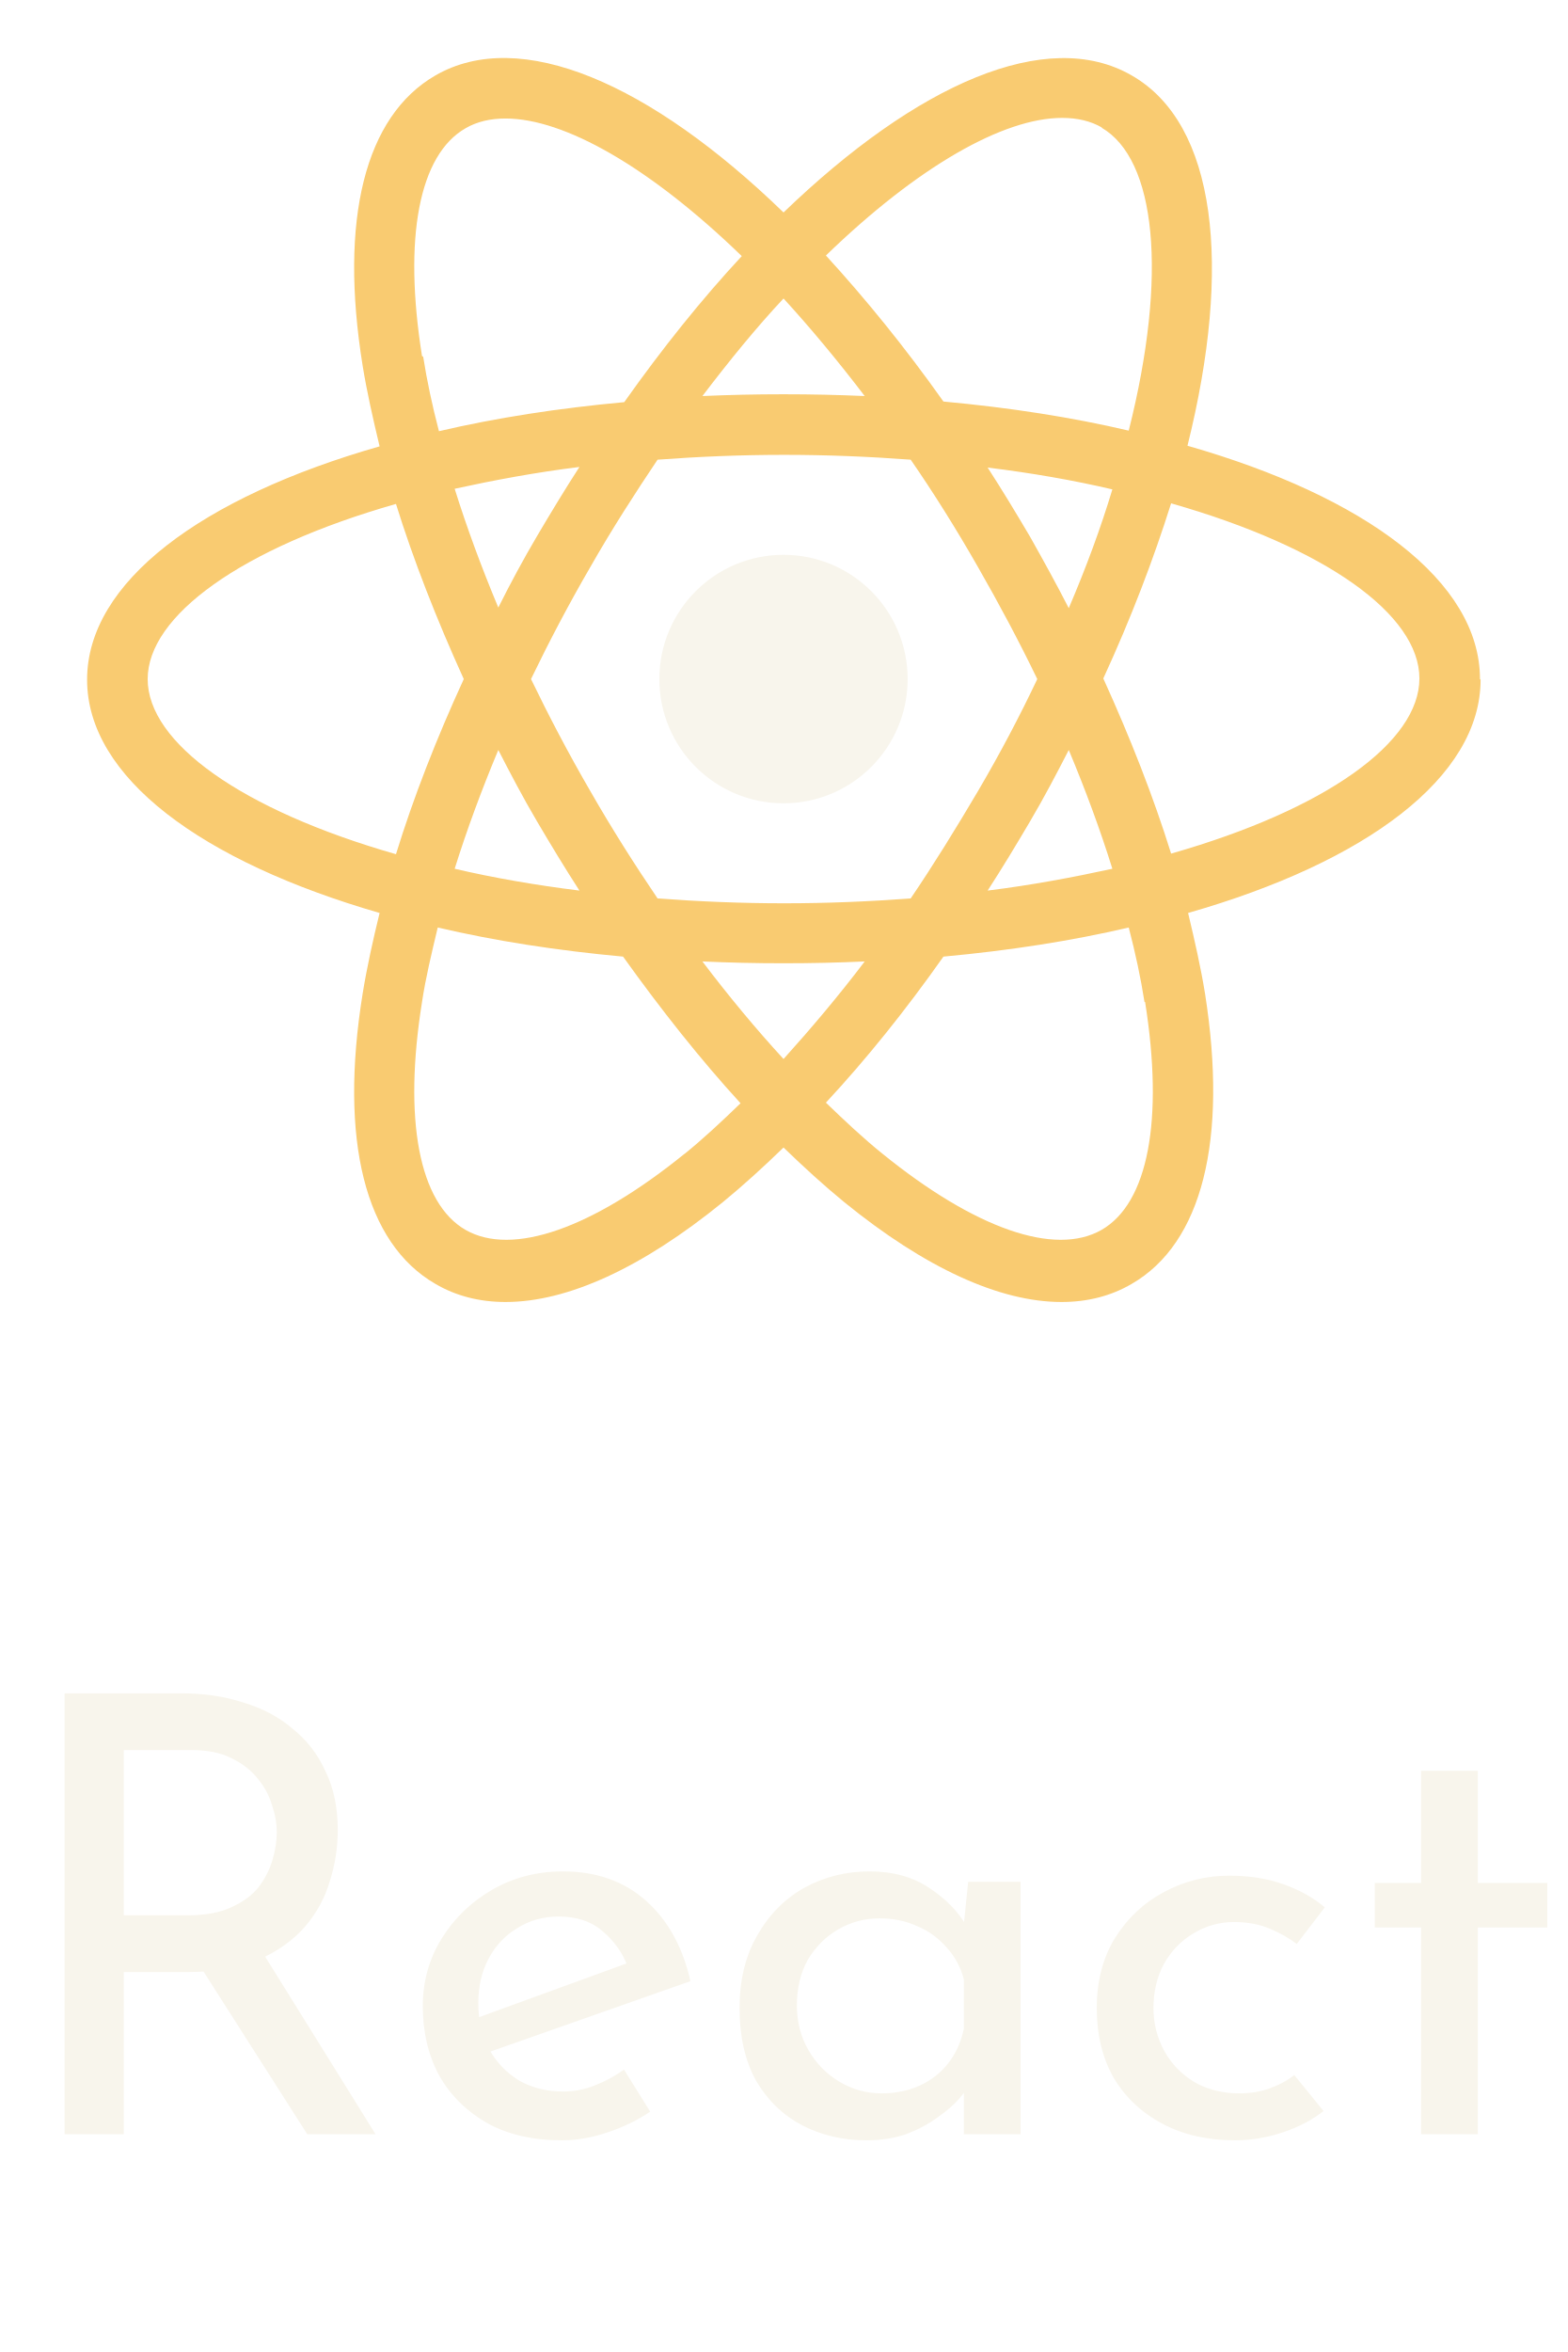
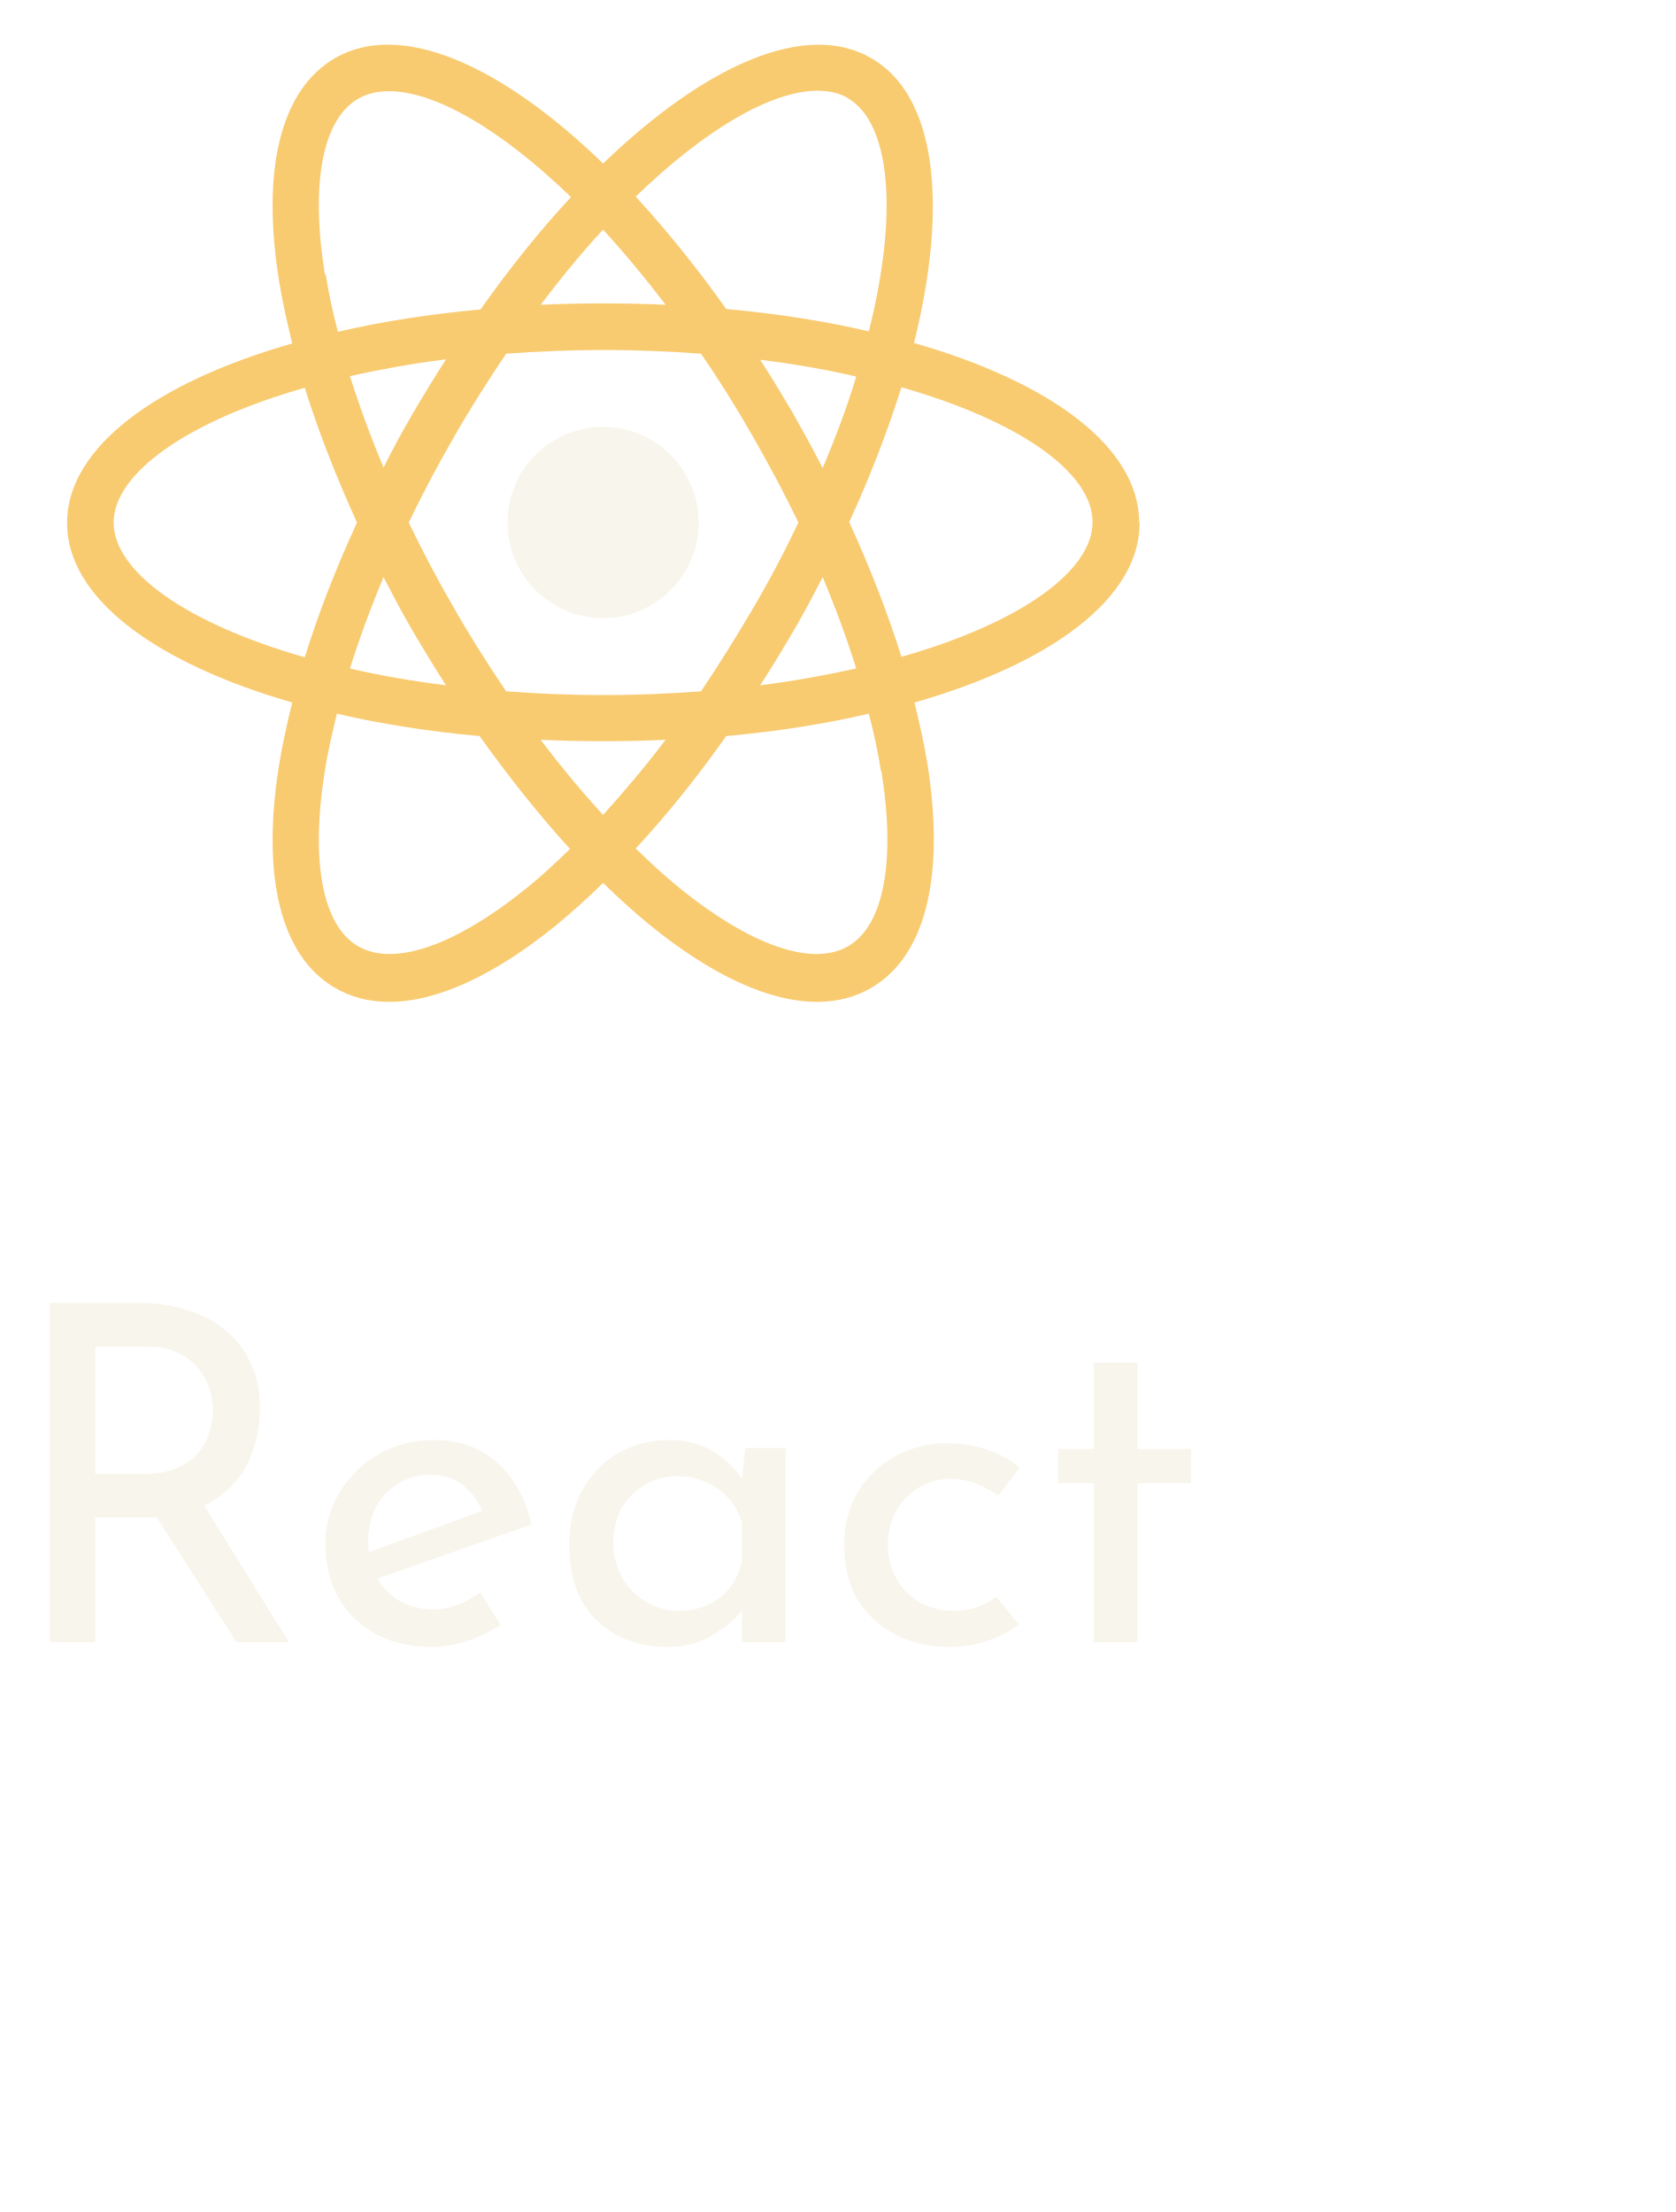
- <svg xmlns="http://www.w3.org/2000/svg" width="36" height="54" viewBox="0 0 36 54" fill="none">
+ <svg xmlns="http://www.w3.org/2000/svg" width="50" height="66" viewBox="0 0 50 66" fill="none">
  <path d="M17.992 18.443C19.566 18.443 20.843 17.166 20.843 15.591C20.843 14.015 19.566 12.738 17.992 12.738C16.417 12.738 15.141 14.015 15.141 15.591C15.141 17.166 16.417 18.443 17.992 18.443Z" fill="#F8F5EC" />
  <path d="M33.986 15.591C33.986 13.351 31.358 11.403 27.269 10.234C28.298 6.102 27.936 2.847 25.99 1.733C24.043 0.607 21.053 1.928 17.993 4.878C14.934 1.914 11.944 0.607 9.997 1.733C8.383 2.666 7.785 5.031 8.328 8.398C8.425 8.996 8.564 9.608 8.717 10.248C4.628 11.417 2 13.365 2 15.605C2 17.845 4.628 19.779 8.717 20.961C8.564 21.587 8.425 22.213 8.328 22.812C7.785 26.179 8.383 28.544 9.997 29.476C10.469 29.754 11.012 29.893 11.61 29.893C13.028 29.893 14.739 29.114 16.602 27.598C17.061 27.222 17.534 26.791 17.993 26.346C18.452 26.791 18.925 27.222 19.384 27.598C21.247 29.114 22.958 29.893 24.376 29.893C24.974 29.893 25.517 29.754 25.99 29.476C27.603 28.544 28.201 26.179 27.672 22.812C27.575 22.213 27.436 21.601 27.283 20.961C31.372 19.793 34 17.845 34 15.605L33.986 15.591ZM25.294 2.93C26.546 3.653 26.824 6.297 25.92 9.887C24.613 9.58 23.18 9.358 21.665 9.219C20.788 7.98 19.87 6.853 18.966 5.866C21.08 3.82 23.041 2.707 24.39 2.707C24.738 2.707 25.044 2.777 25.308 2.93H25.294ZM22.457 18.165C21.956 19.014 21.442 19.848 20.913 20.627C19.982 20.697 19.008 20.739 18.007 20.739C17.006 20.739 16.032 20.697 15.1 20.627C14.572 19.848 14.043 19.014 13.557 18.165C13.056 17.302 12.611 16.453 12.194 15.591C12.611 14.728 13.056 13.88 13.557 13.017C14.057 12.14 14.586 11.32 15.1 10.554C16.032 10.485 17.006 10.443 18.007 10.443C19.008 10.443 19.982 10.485 20.913 10.554C21.442 11.32 21.956 12.14 22.457 13.017C22.944 13.866 23.403 14.728 23.82 15.591C23.417 16.44 22.972 17.288 22.457 18.165ZM24.543 17.219C24.933 18.151 25.266 19.055 25.544 19.946C24.654 20.14 23.695 20.321 22.68 20.447C23.014 19.932 23.333 19.403 23.653 18.86C23.973 18.318 24.265 17.761 24.543 17.219ZM17.993 24.314C17.367 23.633 16.741 22.881 16.13 22.074C16.741 22.102 17.353 22.116 17.993 22.116C18.633 22.116 19.245 22.102 19.857 22.074C19.245 22.881 18.619 23.619 17.993 24.314ZM13.306 20.447C12.291 20.321 11.332 20.154 10.441 19.946C10.72 19.055 11.053 18.151 11.443 17.219C11.721 17.761 12.013 18.318 12.333 18.86C12.653 19.403 12.973 19.932 13.306 20.447ZM11.443 13.949C11.053 13.017 10.72 12.113 10.441 11.222C11.332 11.027 12.291 10.847 13.306 10.721C12.973 11.236 12.653 11.765 12.333 12.307C12.013 12.85 11.721 13.393 11.443 13.949ZM17.993 6.853C18.605 7.521 19.231 8.273 19.857 9.093C19.245 9.066 18.633 9.052 17.993 9.052C17.353 9.052 16.741 9.066 16.13 9.093C16.755 8.273 17.367 7.521 17.993 6.853ZM23.653 12.321C23.333 11.779 23.014 11.25 22.68 10.735C23.695 10.86 24.654 11.027 25.544 11.236C25.28 12.113 24.947 13.017 24.543 13.963C24.265 13.42 23.959 12.864 23.653 12.321ZM9.691 8.175C9.259 5.462 9.621 3.556 10.692 2.944C10.956 2.791 11.262 2.721 11.61 2.721C12.959 2.721 14.92 3.834 17.034 5.88C16.116 6.867 15.212 7.994 14.335 9.233C12.82 9.372 11.387 9.594 10.08 9.9C9.927 9.316 9.802 8.732 9.718 8.189L9.691 8.175ZM3.391 15.591C3.391 14.144 5.532 12.586 9.093 11.57C9.496 12.864 10.024 14.213 10.65 15.591C10.024 16.954 9.496 18.304 9.093 19.612C5.546 18.596 3.391 17.052 3.391 15.591ZM15.726 26.485C13.598 28.21 11.763 28.85 10.692 28.238C9.621 27.626 9.259 25.706 9.691 23.006C9.774 22.45 9.913 21.88 10.052 21.295C11.359 21.601 12.792 21.824 14.308 21.963C15.184 23.187 16.088 24.328 17.006 25.33C16.575 25.747 16.143 26.151 15.712 26.499L15.726 26.485ZM26.296 23.006C26.727 25.72 26.365 27.626 25.294 28.238C24.223 28.85 22.388 28.21 20.26 26.485C19.829 26.137 19.398 25.733 18.966 25.316C19.898 24.314 20.802 23.187 21.665 21.963C23.18 21.824 24.613 21.601 25.92 21.295C26.073 21.88 26.198 22.464 26.282 23.006H26.296ZM26.893 19.598C26.49 18.304 25.962 16.954 25.336 15.577C25.976 14.186 26.49 12.836 26.893 11.556C30.454 12.572 32.595 14.116 32.595 15.577C32.595 17.038 30.454 18.582 26.893 19.598Z" fill="#F9CB71" />
  <path d="M4.172 38.878C4.686 38.878 5.157 38.948 5.586 39.088C6.025 39.219 6.403 39.419 6.72 39.69C7.047 39.951 7.299 40.278 7.476 40.67C7.663 41.053 7.756 41.501 7.756 42.014C7.756 42.415 7.696 42.807 7.574 43.19C7.462 43.573 7.271 43.923 7 44.24C6.73 44.548 6.375 44.8 5.936 44.996C5.507 45.183 4.975 45.276 4.34 45.276H2.842V49H1.484V38.878H4.172ZM4.312 43.974C4.714 43.974 5.045 43.913 5.306 43.792C5.577 43.671 5.787 43.517 5.936 43.33C6.086 43.134 6.193 42.924 6.258 42.7C6.324 42.476 6.356 42.266 6.356 42.07C6.356 41.865 6.319 41.655 6.244 41.44C6.179 41.216 6.067 41.011 5.908 40.824C5.759 40.637 5.558 40.483 5.306 40.362C5.064 40.241 4.765 40.18 4.41 40.18H2.842V43.974H4.312ZM5.978 44.744L8.624 49H7.056L4.368 44.786L5.978 44.744ZM12.901 49.14C12.238 49.14 11.669 49.009 11.193 48.748C10.717 48.477 10.348 48.113 10.087 47.656C9.835 47.189 9.709 46.657 9.709 46.06C9.709 45.491 9.854 44.973 10.143 44.506C10.432 44.039 10.82 43.666 11.305 43.386C11.79 43.106 12.332 42.966 12.929 42.966C13.694 42.966 14.329 43.19 14.833 43.638C15.337 44.086 15.678 44.702 15.855 45.486L11.081 47.166L10.773 46.396L14.693 44.968L14.413 45.15C14.301 44.842 14.114 44.576 13.853 44.352C13.592 44.119 13.251 44.002 12.831 44.002C12.476 44.002 12.159 44.091 11.879 44.268C11.599 44.436 11.38 44.669 11.221 44.968C11.062 45.267 10.983 45.607 10.983 45.99C10.983 46.391 11.067 46.746 11.235 47.054C11.403 47.353 11.632 47.591 11.921 47.768C12.22 47.936 12.556 48.02 12.929 48.02C13.181 48.02 13.424 47.973 13.657 47.88C13.9 47.787 14.124 47.665 14.329 47.516L14.931 48.482C14.642 48.678 14.315 48.837 13.951 48.958C13.596 49.079 13.246 49.14 12.901 49.14ZM19.895 49.14C19.353 49.14 18.858 49.023 18.41 48.79C17.972 48.557 17.622 48.216 17.36 47.768C17.108 47.311 16.983 46.755 16.983 46.102C16.983 45.458 17.118 44.903 17.389 44.436C17.659 43.96 18.018 43.596 18.466 43.344C18.924 43.092 19.423 42.966 19.965 42.966C20.506 42.966 20.963 43.092 21.337 43.344C21.71 43.587 21.994 43.876 22.191 44.212L22.107 44.436L22.233 43.204H23.436V49H22.134V47.488L22.274 47.824C22.237 47.917 22.153 48.039 22.023 48.188C21.901 48.328 21.733 48.473 21.518 48.622C21.313 48.771 21.075 48.897 20.805 49C20.534 49.093 20.23 49.14 19.895 49.14ZM20.244 48.062C20.571 48.062 20.865 48.001 21.127 47.88C21.388 47.759 21.602 47.591 21.77 47.376C21.948 47.152 22.069 46.886 22.134 46.578V45.444C22.06 45.164 21.929 44.921 21.742 44.716C21.556 44.501 21.332 44.338 21.07 44.226C20.809 44.105 20.52 44.044 20.203 44.044C19.857 44.044 19.54 44.128 19.25 44.296C18.961 44.464 18.728 44.697 18.55 44.996C18.383 45.295 18.299 45.645 18.299 46.046C18.299 46.419 18.387 46.76 18.564 47.068C18.742 47.376 18.98 47.619 19.279 47.796C19.577 47.973 19.899 48.062 20.244 48.062ZM30.394 48.468C30.132 48.673 29.82 48.837 29.456 48.958C29.092 49.079 28.728 49.14 28.364 49.14C27.729 49.14 27.174 49.014 26.698 48.762C26.222 48.51 25.848 48.16 25.578 47.712C25.316 47.255 25.186 46.718 25.186 46.102C25.186 45.486 25.326 44.949 25.606 44.492C25.895 44.035 26.268 43.685 26.726 43.442C27.192 43.19 27.692 43.064 28.224 43.064C28.69 43.064 29.106 43.129 29.47 43.26C29.843 43.391 30.16 43.568 30.422 43.792L29.778 44.632C29.61 44.501 29.404 44.385 29.162 44.282C28.919 44.179 28.644 44.128 28.336 44.128C28 44.128 27.687 44.217 27.398 44.394C27.118 44.562 26.894 44.795 26.726 45.094C26.567 45.393 26.488 45.729 26.488 46.102C26.488 46.457 26.572 46.788 26.74 47.096C26.908 47.395 27.141 47.633 27.44 47.81C27.738 47.978 28.079 48.062 28.462 48.062C28.714 48.062 28.942 48.025 29.148 47.95C29.362 47.875 29.554 47.773 29.722 47.642L30.394 48.468ZM32.634 40.656H33.936V43.232H35.532V44.254H33.936V49H32.634V44.254H31.57V43.232H32.634V40.656Z" fill="#F8F5EC" />
</svg>
